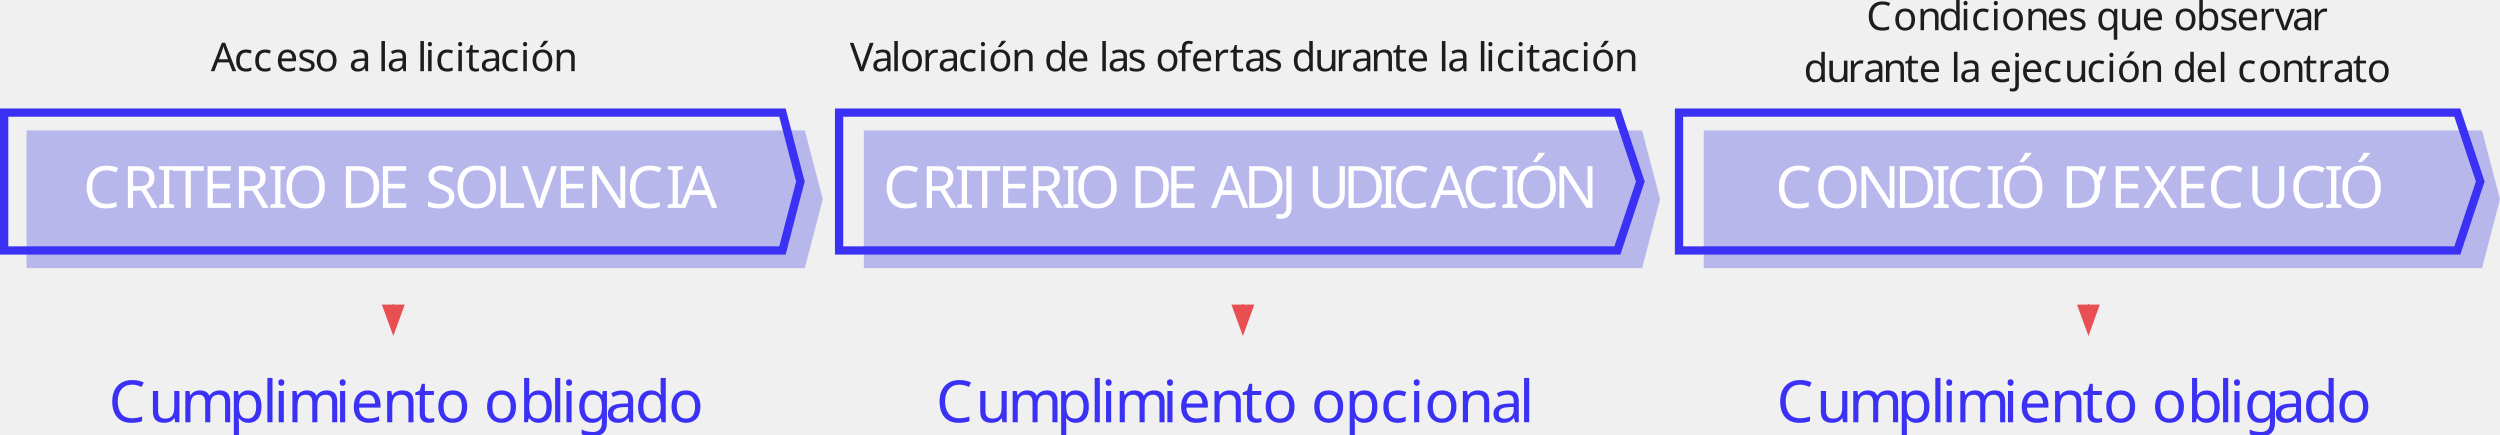
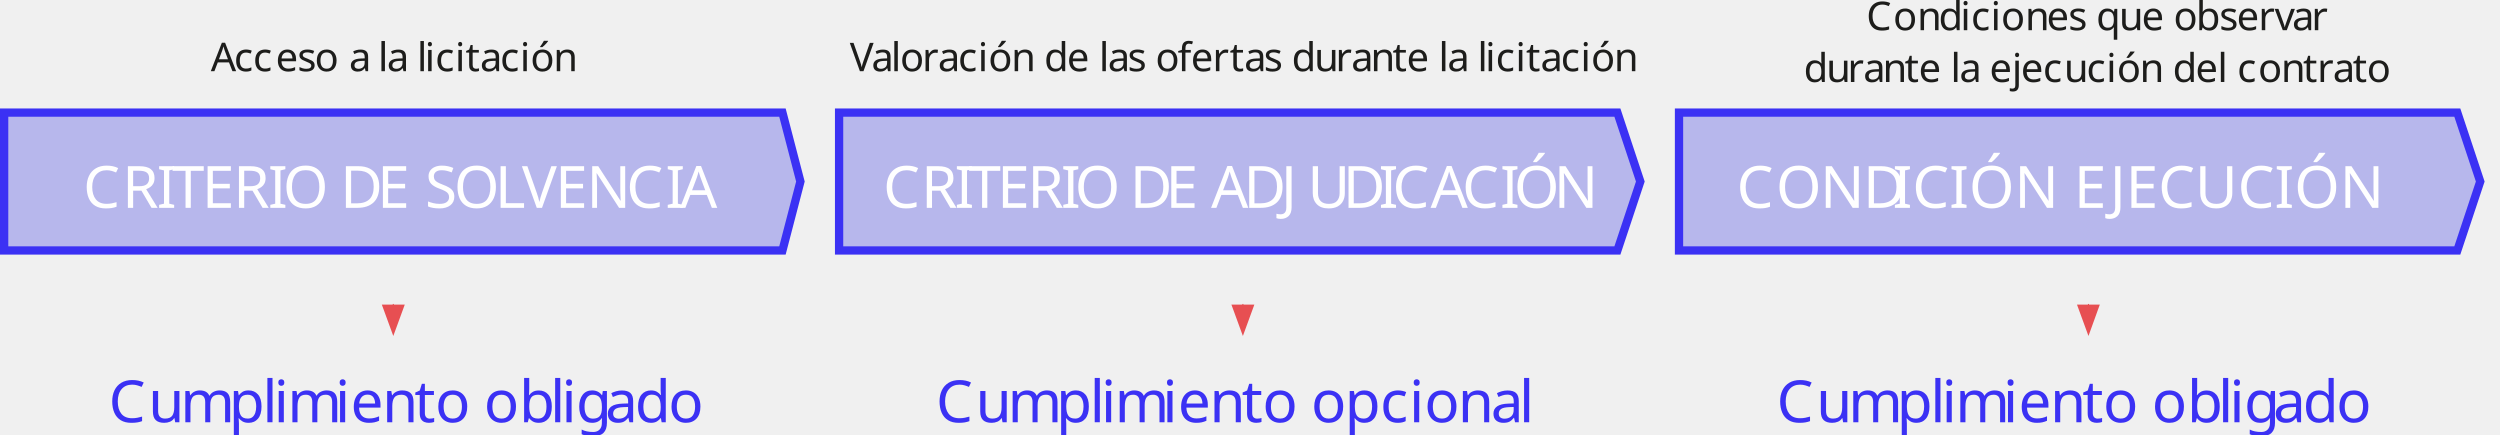
<svg xmlns="http://www.w3.org/2000/svg" xmlns:xlink="http://www.w3.org/1999/xlink" version="1.1" id="Capa_1" x="0px" y="0px" viewBox="0 0 1809.7 314.374" xml:space="preserve" width="1809.7" height="314.374">
  <defs id="defs519" />
  <style type="text/css" id="style2">
	.st0{clip-path:url(#SVGID_2_);fill:#FFFFFF;fill-opacity:0;}
	.st1{fill:#B7B7EC;}
	.st2{fill:none;stroke:#E74F52;stroke-width:0.752;}
	.st3{fill:#E74F52;}
	.st4{fill:none;stroke:#3B31F4;stroke-width:6;}
	.st5{fill:#FFFFFF;}
	.st6{font-family:'Apercu-Light';}
	.st7{font-size:42.199px;}
	.st8{letter-spacing:-1;}
	.st9{letter-spacing:-2;}
	.st10{fill:#3B31F4;}
	.st11{fill:#1D1D1B;}
	.st12{font-size:28.772px;}
</style>
  <g id="g24" transform="translate(-500.6,-566.1868)">
    <g id="g22">
      <g id="g20">
        <g id="g18">
          <g id="g16">
            <g id="g14">
              <g id="g12">
                <defs id="defs5">
                  <rect id="SVGID_1_" x="-1560.5" y="-3198.4" width="499" height="373" />
                </defs>
                <clipPath id="SVGID_2_">
                  <use xlink:href="#SVGID_1_" style="overflow:visible" id="use7" x="0" y="0" width="100%" height="100%" />
                </clipPath>
                <rect x="-1560.5" y="-3198.4" class="st0" width="499" height="373" clip-path="url(#SVGID_2_)" id="rect10" style="fill:#ffffff;fill-opacity:0" />
              </g>
            </g>
          </g>
        </g>
      </g>
    </g>
  </g>
  <g id="g514" transform="translate(-500.6,-566.1868)">
-     <polygon class="st1" points="1083.2,760.3 1096.2,710.4 1083.2,660.6 519.8,660.6 519.8,760.3 " id="polygon26" style="fill:#b7b7ec" />
-     <polygon class="st1" points="1689.3,760.3 1702.3,710.4 1689.3,660.6 1125.9,660.6 1125.9,760.3 " id="polygon28" style="fill:#b7b7ec" />
-     <polygon class="st1" points="2297.3,760.3 2310.3,710.4 2297.3,660.6 1733.9,660.6 1733.9,760.3 " id="polygon30" style="fill:#b7b7ec" />
+     <polygon class="st1" points="519.8,760.3 1083.2,760.3 1096.2,710.4 1083.2,660.6 519.8,660.6 " id="polygon26" style="fill:#b7b7ec" transform="translate(-16,-12)" />
+     <polygon class="st1" points="1125.9,760.3 1689.3,760.3 1702.3,710.4 1689.3,660.6 1125.9,660.6 " id="polygon28" style="fill:#b7b7ec" transform="translate(-16,-12)" />
+     <polygon class="st1" points="1733.9,760.3 2297.3,760.3 2310.3,710.4 2297.3,660.6 1733.9,660.6 " id="polygon30" style="fill:#b7b7ec" transform="translate(-16,-12)" />
    <line class="st2" x1="785.3" y1="786.2" x2="785.3" y2="792.9" id="line32" style="fill:none;stroke:#e74f52;stroke-width:0.752" />
    <polygon class="st3" points="777,786.7 785.3,809.4 793.6,786.7 " id="polygon34" style="fill:#e74f52" />
    <line class="st2" x1="1400.3" y1="786.2" x2="1400.3" y2="792.9" id="line36" style="fill:none;stroke:#e74f52;stroke-width:0.752" />
    <polygon class="st3" points="1392,786.7 1400.3,809.4 1408.6,786.7 " id="polygon38" style="fill:#e74f52" />
    <line class="st2" x1="2012.4" y1="786.2" x2="2012.4" y2="792.9" id="line40" style="fill:none;stroke:#e74f52;stroke-width:0.752" />
    <polygon class="st3" points="2004.1,786.7 2012.4,809.4 2020.6,786.7 " id="polygon42" style="fill:#e74f52" />
    <polygon class="st4" points="1067,747.5 1080,697.6 1067,647.7 503.6,647.7 503.6,747.5 " id="polygon44" style="fill:none;stroke:#3b31f4;stroke-width:6" />
    <polygon class="st4" points="1671.4,747.5 1688,697.6 1671.4,647.7 1108,647.7 1108,747.5 " id="polygon46" style="fill:none;stroke:#3b31f4;stroke-width:6" />
    <polygon class="st4" points="2279.4,747.5 2296,697.6 2279.4,647.7 1716,647.7 1716,747.5 " id="polygon48" style="fill:none;stroke:#3b31f4;stroke-width:6" />
    <text transform="translate(560.7839,716.6384)" id="text88">
      <tspan x="0" y="0" class="st5 st6 st7" id="tspan50" style="font-size:42.199px;font-family:Apercu-Light;fill:#ffffff">C</tspan>
      <tspan x="28.3" y="0" class="st5 st6 st7 st8" id="tspan52" style="font-size:42.199px;font-family:Apercu-Light;letter-spacing:-1;fill:#ffffff">R</tspan>
      <tspan x="53.3" y="0" class="st5 st6 st7" id="tspan54" style="font-size:42.199px;font-family:Apercu-Light;fill:#ffffff">I</tspan>
      <tspan x="64.3" y="0" class="st5 st6 st7" id="tspan56" style="font-size:42.199px;font-family:Apercu-Light;fill:#ffffff">T</tspan>
      <tspan x="86" y="0" class="st5 st6 st7 st8" id="tspan58" style="font-size:42.199px;font-family:Apercu-Light;letter-spacing:-1;fill:#ffffff">E</tspan>
      <tspan x="108.7" y="0" class="st5 st6 st7 st8" id="tspan60" style="font-size:42.199px;font-family:Apercu-Light;letter-spacing:-1;fill:#ffffff">R</tspan>
      <tspan x="133.8" y="0" class="st5 st6 st7" id="tspan62" style="font-size:42.199px;font-family:Apercu-Light;fill:#ffffff">I</tspan>
      <tspan x="144.6" y="0" class="st5 st6 st7" id="tspan64" style="font-size:42.199px;font-family:Apercu-Light;fill:#ffffff">O </tspan>
      <tspan x="186.1" y="0" class="st5 st6 st7 st8" id="tspan66" style="font-size:42.199px;font-family:Apercu-Light;letter-spacing:-1;fill:#ffffff">D</tspan>
      <tspan x="212.9" y="0" class="st5 st6 st7" id="tspan68" style="font-size:42.199px;font-family:Apercu-Light;fill:#ffffff">E </tspan>
      <tspan x="247.5" y="0" class="st5 st6 st7" id="tspan70" style="font-size:42.199px;font-family:Apercu-Light;fill:#ffffff">S</tspan>
      <tspan x="268.4" y="0" class="st5 st6 st7 st8" id="tspan72" style="font-size:42.199px;font-family:Apercu-Light;letter-spacing:-1;fill:#ffffff">O</tspan>
      <tspan x="298.1" y="0" class="st5 st6 st7 st9" id="tspan74" style="font-size:42.199px;font-family:Apercu-Light;letter-spacing:-2;fill:#ffffff">L</tspan>
      <tspan x="317.6" y="0" class="st5 st6 st7" id="tspan76" style="font-size:42.199px;font-family:Apercu-Light;fill:#ffffff">V</tspan>
      <tspan x="341.7" y="0" class="st5 st6 st7 st8" id="tspan78" style="font-size:42.199px;font-family:Apercu-Light;letter-spacing:-1;fill:#ffffff">E</tspan>
      <tspan x="364.4" y="0" class="st5 st6 st7" id="tspan80" style="font-size:42.199px;font-family:Apercu-Light;fill:#ffffff">N</tspan>
      <tspan x="393.2" y="0" class="st5 st6 st7" id="tspan82" style="font-size:42.199px;font-family:Apercu-Light;fill:#ffffff">C</tspan>
      <tspan x="421.5" y="0" class="st5 st6 st7" id="tspan84" style="font-size:42.199px;font-family:Apercu-Light;fill:#ffffff">I</tspan>
      <tspan x="432.1" y="0" class="st5 st6 st7" id="tspan86" style="font-size:42.199px;font-family:Apercu-Light;fill:#ffffff">A</tspan>
    </text>
    <text transform="translate(1139.876,716.6384)" id="text136">
      <tspan x="0" y="0" class="st5 st6 st7 st8" id="tspan90" style="font-size:42.199px;font-family:Apercu-Light;letter-spacing:-1;fill:#ffffff">C</tspan>
      <tspan x="27.5" y="0" class="st5 st6 st7 st9" id="tspan92" style="font-size:42.199px;font-family:Apercu-Light;letter-spacing:-2;fill:#ffffff">R</tspan>
      <tspan x="51.7" y="0" class="st5 st6 st7 st8" id="tspan94" style="font-size:42.199px;font-family:Apercu-Light;letter-spacing:-1;fill:#ffffff">I</tspan>
      <tspan x="61.8" y="0" class="st5 st6 st7" id="tspan96" style="font-size:42.199px;font-family:Apercu-Light;fill:#ffffff">T</tspan>
      <tspan x="82.6" y="0" class="st5 st6 st7 st9" id="tspan98" style="font-size:42.199px;font-family:Apercu-Light;letter-spacing:-2;fill:#ffffff">E</tspan>
      <tspan x="104.5" y="0" class="st5 st6 st7 st9" id="tspan100" style="font-size:42.199px;font-family:Apercu-Light;letter-spacing:-2;fill:#ffffff">R</tspan>
      <tspan x="128.7" y="0" class="st5 st6 st7 st8" id="tspan102" style="font-size:42.199px;font-family:Apercu-Light;letter-spacing:-1;fill:#ffffff">I</tspan>
      <tspan x="138.7" y="0" class="st5 st6 st7" id="tspan104" style="font-size:42.199px;font-family:Apercu-Light;fill:#ffffff">O</tspan>
      <tspan x="168.7" y="0" class="st5 st6 st7" id="tspan106" style="font-size:42.199px;font-family:Apercu-Light;fill:#ffffff"> </tspan>
      <tspan x="178.6" y="0" class="st5 st6 st7 st8" id="tspan108" style="font-size:42.199px;font-family:Apercu-Light;letter-spacing:-1;fill:#ffffff">D</tspan>
      <tspan x="204.5" y="0" class="st5 st6 st7" id="tspan110" style="font-size:42.199px;font-family:Apercu-Light;fill:#ffffff">E </tspan>
      <tspan x="237.4" y="0" class="st5 st6 st7 st8" id="tspan112" style="font-size:42.199px;font-family:Apercu-Light;letter-spacing:-1;fill:#ffffff">A</tspan>
      <tspan x="260.9" y="0" class="st5 st6 st7" id="tspan114" style="font-size:42.199px;font-family:Apercu-Light;fill:#ffffff">D</tspan>
      <tspan x="288" y="0" class="st5 st6 st7 st8" id="tspan116" style="font-size:42.199px;font-family:Apercu-Light;letter-spacing:-1;fill:#ffffff">J</tspan>
      <tspan x="307.2" y="0" class="st5 st6 st7 st9" id="tspan118" style="font-size:42.199px;font-family:Apercu-Light;letter-spacing:-2;fill:#ffffff">U</tspan>
      <tspan x="332.8" y="0" class="st5 st6 st7 st8" id="tspan120" style="font-size:42.199px;font-family:Apercu-Light;letter-spacing:-1;fill:#ffffff">D</tspan>
      <tspan x="358.7" y="0" class="st5 st6 st7 st8" id="tspan122" style="font-size:42.199px;font-family:Apercu-Light;letter-spacing:-1;fill:#ffffff">I</tspan>
      <tspan x="368.7" y="0" class="st5 st6 st7 st8" id="tspan124" style="font-size:42.199px;font-family:Apercu-Light;letter-spacing:-1;fill:#ffffff">C</tspan>
      <tspan x="396.3" y="0" class="st5 st6 st7 st8" id="tspan126" style="font-size:42.199px;font-family:Apercu-Light;letter-spacing:-1;fill:#ffffff">A</tspan>
      <tspan x="419.1" y="0" class="st5 st6 st7 st8" id="tspan128" style="font-size:42.199px;font-family:Apercu-Light;letter-spacing:-1;fill:#ffffff">C</tspan>
      <tspan x="446.6" y="0" class="st5 st6 st7 st8" id="tspan130" style="font-size:42.199px;font-family:Apercu-Light;letter-spacing:-1;fill:#ffffff">I</tspan>
      <tspan x="456.6" y="0" class="st5 st6 st7 st9" id="tspan132" style="font-size:42.199px;font-family:Apercu-Light;letter-spacing:-2;fill:#ffffff">Ó</tspan>
      <tspan x="485.5" y="0" class="st5 st6 st7" id="tspan134" style="font-size:42.199px;font-family:Apercu-Light;fill:#ffffff">N</tspan>
    </text>
-     <text transform="translate(1785.682,716.6384)" id="text170">
-       <tspan x="0" y="0" class="st5 st6 st7" id="tspan138" style="font-size:42.199px;font-family:Apercu-Light;fill:#ffffff">C</tspan>
-       <tspan x="28.5" y="0" class="st5 st6 st7 st8" id="tspan140" style="font-size:42.199px;font-family:Apercu-Light;letter-spacing:-1;fill:#ffffff">O</tspan>
-       <tspan x="58.3" y="0" class="st5 st6 st7 st8" id="tspan142" style="font-size:42.199px;font-family:Apercu-Light;letter-spacing:-1;fill:#ffffff">N</tspan>
-       <tspan x="86.1" y="0" class="st5 st6 st7 st8" id="tspan144" style="font-size:42.199px;font-family:Apercu-Light;letter-spacing:-1;fill:#ffffff">D</tspan>
-       <tspan x="112.9" y="0" class="st5 st6 st7" id="tspan146" style="font-size:42.199px;font-family:Apercu-Light;fill:#ffffff">I</tspan>
-       <tspan x="123.8" y="0" class="st5 st6 st7" id="tspan148" style="font-size:42.199px;font-family:Apercu-Light;fill:#ffffff">C</tspan>
-       <tspan x="152.1" y="0" class="st5 st6 st7" id="tspan150" style="font-size:42.199px;font-family:Apercu-Light;fill:#ffffff">I</tspan>
-       <tspan x="163" y="0" class="st5 st6 st7" id="tspan152" style="font-size:42.199px;font-family:Apercu-Light;fill:#ffffff">Ó D</tspan>
-       <tspan x="232.4" y="0" class="st5 st6 st7 st8" id="tspan154" style="font-size:42.199px;font-family:Apercu-Light;letter-spacing:-1;fill:#ffffff">’</tspan>
-       <tspan x="242.3" y="0" class="st5 st6 st7" id="tspan156" style="font-size:42.199px;font-family:Apercu-Light;fill:#ffffff">E</tspan>
-       <tspan x="266.3" y="0" class="st5 st6 st7" id="tspan158" style="font-size:42.199px;font-family:Apercu-Light;fill:#ffffff">X</tspan>
-       <tspan x="289.8" y="0" class="st5 st6 st7" id="tspan160" style="font-size:42.199px;font-family:Apercu-Light;fill:#ffffff">E</tspan>
-       <tspan x="312.8" y="0" class="st5 st6 st7" id="tspan162" style="font-size:42.199px;font-family:Apercu-Light;fill:#ffffff">C</tspan>
-       <tspan x="341.5" y="0" class="st5 st6 st7" id="tspan164" style="font-size:42.199px;font-family:Apercu-Light;fill:#ffffff">UC</tspan>
-       <tspan x="397.1" y="0" class="st5 st6 st7" id="tspan166" style="font-size:42.199px;font-family:Apercu-Light;fill:#ffffff">I</tspan>
-       <tspan x="408" y="0" class="st5 st6 st7" id="tspan168" style="font-size:42.199px;font-family:Apercu-Light;fill:#ffffff">Ó</tspan>
+     <text id="text170" x="1757.682" y="716.638">
+       <tspan x="1757.682" y="716.638" class="st5 st6 st7" id="tspan138" style="font-size:42.199px;font-family:Apercu-Light;fill:#ffffff">C</tspan>
+       <tspan x="1786.182" y="716.638" class="st5 st6 st7 st8" id="tspan140" style="font-size:42.199px;font-family:Apercu-Light;letter-spacing:-1;fill:#ffffff">OND</tspan>
+       <tspan x="1870.582" y="716.638" class="st5 st6 st7" id="tspan146" style="font-size:42.199px;font-family:Apercu-Light;fill:#ffffff">ICIÓN EJECUCIÓN</tspan>
    </text>
    <text transform="translate(579.2664,871.8454)" id="text210">
      <tspan x="0" y="0" class="st10 st6 st7" id="tspan172" style="font-size:42.199px;font-family:Apercu-Light;fill:#3b31f4">C</tspan>
      <tspan x="28.7" y="0" class="st10 st6 st7 st8" id="tspan174" style="font-size:42.199px;font-family:Apercu-Light;letter-spacing:-1;fill:#3b31f4">u</tspan>
      <tspan x="51.9" y="0" class="st10 st6 st7" id="tspan176" style="font-size:42.199px;font-family:Apercu-Light;fill:#3b31f4">m</tspan>
      <tspan x="87" y="0" class="st10 st6 st7" id="tspan178" style="font-size:42.199px;font-family:Apercu-Light;fill:#3b31f4">p</tspan>
      <tspan x="111.3" y="0" class="st10 st6 st7 st9" id="tspan180" style="font-size:42.199px;font-family:Apercu-Light;letter-spacing:-2;fill:#3b31f4">l</tspan>
      <tspan x="119.5" y="0" class="st10 st6 st7 st8" id="tspan182" style="font-size:42.199px;font-family:Apercu-Light;letter-spacing:-1;fill:#3b31f4">i</tspan>
      <tspan x="129.4" y="0" class="st10 st6 st7 st8" id="tspan184" style="font-size:42.199px;font-family:Apercu-Light;letter-spacing:-1;fill:#3b31f4">m</tspan>
      <tspan x="163.9" y="0" class="st10 st6 st7" id="tspan186" style="font-size:42.199px;font-family:Apercu-Light;fill:#3b31f4">i</tspan>
      <tspan x="175.1" y="0" class="st10 st6 st7" id="tspan188" style="font-size:42.199px;font-family:Apercu-Light;fill:#3b31f4">e</tspan>
      <tspan x="198" y="0" class="st10 st6 st7" id="tspan190" style="font-size:42.199px;font-family:Apercu-Light;fill:#3b31f4">n</tspan>
      <tspan x="221.3" y="0" class="st10 st6 st7" id="tspan192" style="font-size:42.199px;font-family:Apercu-Light;fill:#3b31f4">t</tspan>
      <tspan x="236.3" y="0" class="st10 st6 st7" id="tspan194" style="font-size:42.199px;font-family:Apercu-Light;fill:#3b31f4">o </tspan>
      <tspan x="271.6" y="0" class="st10 st6 st7" id="tspan196" style="font-size:42.199px;font-family:Apercu-Light;fill:#3b31f4">ob</tspan>
      <tspan x="319.6" y="0" class="st10 st6 st7 st9" id="tspan198" style="font-size:42.199px;font-family:Apercu-Light;letter-spacing:-2;fill:#3b31f4">l</tspan>
      <tspan x="327.8" y="0" class="st10 st6 st7 st8" id="tspan200" style="font-size:42.199px;font-family:Apercu-Light;letter-spacing:-1;fill:#3b31f4">i</tspan>
      <tspan x="338.3" y="0" class="st10 st6 st7" id="tspan202" style="font-size:42.199px;font-family:Apercu-Light;fill:#3b31f4">g</tspan>
      <tspan x="359.4" y="0" class="st10 st6 st7" id="tspan204" style="font-size:42.199px;font-family:Apercu-Light;fill:#3b31f4">a</tspan>
      <tspan x="380.9" y="0" class="st10 st6 st7 st8" id="tspan206" style="font-size:42.199px;font-family:Apercu-Light;letter-spacing:-1;fill:#3b31f4">d</tspan>
      <tspan x="405.1" y="0" class="st10 st6 st7" id="tspan208" style="font-size:42.199px;font-family:Apercu-Light;fill:#3b31f4">o </tspan>
    </text>
    <text transform="translate(1178.149,871.8454)" id="text252">
      <tspan x="0" y="0" class="st10 st6 st7" id="tspan212" style="font-size:42.199px;font-family:Apercu-Light;fill:#3b31f4">C</tspan>
      <tspan x="28.7" y="0" class="st10 st6 st7 st8" id="tspan214" style="font-size:42.199px;font-family:Apercu-Light;letter-spacing:-1;fill:#3b31f4">u</tspan>
      <tspan x="51.9" y="0" class="st10 st6 st7" id="tspan216" style="font-size:42.199px;font-family:Apercu-Light;fill:#3b31f4">m</tspan>
      <tspan x="87" y="0" class="st10 st6 st7" id="tspan218" style="font-size:42.199px;font-family:Apercu-Light;fill:#3b31f4">p</tspan>
      <tspan x="111.3" y="0" class="st10 st6 st7 st9" id="tspan220" style="font-size:42.199px;font-family:Apercu-Light;letter-spacing:-2;fill:#3b31f4">l</tspan>
      <tspan x="119.5" y="0" class="st10 st6 st7 st8" id="tspan222" style="font-size:42.199px;font-family:Apercu-Light;letter-spacing:-1;fill:#3b31f4">i</tspan>
      <tspan x="129.4" y="0" class="st10 st6 st7 st8" id="tspan224" style="font-size:42.199px;font-family:Apercu-Light;letter-spacing:-1;fill:#3b31f4">m</tspan>
      <tspan x="163.9" y="0" class="st10 st6 st7" id="tspan226" style="font-size:42.199px;font-family:Apercu-Light;fill:#3b31f4">i</tspan>
      <tspan x="175.1" y="0" class="st10 st6 st7" id="tspan228" style="font-size:42.199px;font-family:Apercu-Light;fill:#3b31f4">e</tspan>
      <tspan x="198" y="0" class="st10 st6 st7" id="tspan230" style="font-size:42.199px;font-family:Apercu-Light;fill:#3b31f4">n</tspan>
      <tspan x="221.3" y="0" class="st10 st6 st7" id="tspan232" style="font-size:42.199px;font-family:Apercu-Light;fill:#3b31f4">t</tspan>
      <tspan x="236.3" y="0" class="st10 st6 st7" id="tspan234" style="font-size:42.199px;font-family:Apercu-Light;fill:#3b31f4">o </tspan>
      <tspan x="271.5" y="0" class="st10 st6 st7" id="tspan236" style="font-size:42.199px;font-family:Apercu-Light;fill:#3b31f4">o</tspan>
      <tspan x="295.9" y="0" class="st10 st6 st7" id="tspan238" style="font-size:42.199px;font-family:Apercu-Light;fill:#3b31f4">p</tspan>
      <tspan x="321.5" y="0" class="st10 st6 st7 st8" id="tspan240" style="font-size:42.199px;font-family:Apercu-Light;letter-spacing:-1;fill:#3b31f4">c</tspan>
      <tspan x="342.5" y="0" class="st10 st6 st7" id="tspan242" style="font-size:42.199px;font-family:Apercu-Light;fill:#3b31f4">i</tspan>
      <tspan x="353.5" y="0" class="st10 st6 st7" id="tspan244" style="font-size:42.199px;font-family:Apercu-Light;fill:#3b31f4">o</tspan>
      <tspan x="377.8" y="0" class="st10 st6 st7" id="tspan246" style="font-size:42.199px;font-family:Apercu-Light;fill:#3b31f4">n</tspan>
      <tspan x="401.6" y="0" class="st10 st6 st7" id="tspan248" style="font-size:42.199px;font-family:Apercu-Light;fill:#3b31f4">a</tspan>
      <tspan x="422.1" y="0" class="st10 st6 st7" id="tspan250" style="font-size:42.199px;font-family:Apercu-Light;fill:#3b31f4">l</tspan>
    </text>
    <text transform="translate(1786.651,871.8454)" id="text292">
      <tspan x="0" y="0" class="st10 st6 st7" id="tspan254" style="font-size:42.199px;font-family:Apercu-Light;fill:#3b31f4">C</tspan>
      <tspan x="28.7" y="0" class="st10 st6 st7 st8" id="tspan256" style="font-size:42.199px;font-family:Apercu-Light;letter-spacing:-1;fill:#3b31f4">u</tspan>
      <tspan x="51.9" y="0" class="st10 st6 st7" id="tspan258" style="font-size:42.199px;font-family:Apercu-Light;fill:#3b31f4">m</tspan>
      <tspan x="87" y="0" class="st10 st6 st7" id="tspan260" style="font-size:42.199px;font-family:Apercu-Light;fill:#3b31f4">p</tspan>
      <tspan x="111.3" y="0" class="st10 st6 st7 st9" id="tspan262" style="font-size:42.199px;font-family:Apercu-Light;letter-spacing:-2;fill:#3b31f4">l</tspan>
      <tspan x="119.5" y="0" class="st10 st6 st7 st8" id="tspan264" style="font-size:42.199px;font-family:Apercu-Light;letter-spacing:-1;fill:#3b31f4">i</tspan>
      <tspan x="129.4" y="0" class="st10 st6 st7 st8" id="tspan266" style="font-size:42.199px;font-family:Apercu-Light;letter-spacing:-1;fill:#3b31f4">m</tspan>
      <tspan x="163.9" y="0" class="st10 st6 st7" id="tspan268" style="font-size:42.199px;font-family:Apercu-Light;fill:#3b31f4">i</tspan>
      <tspan x="175.1" y="0" class="st10 st6 st7" id="tspan270" style="font-size:42.199px;font-family:Apercu-Light;fill:#3b31f4">e</tspan>
      <tspan x="198" y="0" class="st10 st6 st7" id="tspan272" style="font-size:42.199px;font-family:Apercu-Light;fill:#3b31f4">n</tspan>
      <tspan x="221.3" y="0" class="st10 st6 st7" id="tspan274" style="font-size:42.199px;font-family:Apercu-Light;fill:#3b31f4">t</tspan>
      <tspan x="236.3" y="0" class="st10 st6 st7" id="tspan276" style="font-size:42.199px;font-family:Apercu-Light;fill:#3b31f4">o </tspan>
      <tspan x="271.6" y="0" class="st10 st6 st7" id="tspan278" style="font-size:42.199px;font-family:Apercu-Light;fill:#3b31f4">ob</tspan>
      <tspan x="319.6" y="0" class="st10 st6 st7 st9" id="tspan280" style="font-size:42.199px;font-family:Apercu-Light;letter-spacing:-2;fill:#3b31f4">l</tspan>
      <tspan x="327.8" y="0" class="st10 st6 st7 st8" id="tspan282" style="font-size:42.199px;font-family:Apercu-Light;letter-spacing:-1;fill:#3b31f4">i</tspan>
      <tspan x="338.4" y="0" class="st10 st6 st7" id="tspan284" style="font-size:42.199px;font-family:Apercu-Light;fill:#3b31f4">g</tspan>
      <tspan x="359.4" y="0" class="st10 st6 st7" id="tspan286" style="font-size:42.199px;font-family:Apercu-Light;fill:#3b31f4">a</tspan>
      <tspan x="380.9" y="0" class="st10 st6 st7 st8" id="tspan288" style="font-size:42.199px;font-family:Apercu-Light;letter-spacing:-1;fill:#3b31f4">d</tspan>
      <tspan x="405.1" y="0" class="st10 st6 st7" id="tspan290" style="font-size:42.199px;font-family:Apercu-Light;fill:#3b31f4">o </tspan>
    </text>
    <text transform="translate(653.1765,617.736)" id="text328">
      <tspan x="0" y="0" class="st11 st6 st12" id="tspan294" style="font-size:28.772px;font-family:Apercu-Light;fill:#1d1d1b">A</tspan>
      <tspan x="16.8" y="0" class="st11 st6 st12" id="tspan296" style="font-size:28.772px;font-family:Apercu-Light;fill:#1d1d1b">cc</tspan>
      <tspan x="47" y="0" class="st11 st6 st12" id="tspan298" style="font-size:28.772px;font-family:Apercu-Light;fill:#1d1d1b">e</tspan>
      <tspan x="62.7" y="0" class="st11 st6 st12" id="tspan300" style="font-size:28.772px;font-family:Apercu-Light;fill:#1d1d1b">s</tspan>
      <tspan x="75.2" y="0" class="st11 st6 st12" id="tspan302" style="font-size:28.772px;font-family:Apercu-Light;fill:#1d1d1b">o a </tspan>
      <tspan x="121.1" y="0" class="st11 st6 st12" id="tspan304" style="font-size:28.772px;font-family:Apercu-Light;fill:#1d1d1b">l</tspan>
      <tspan x="127.5" y="0" class="st11 st6 st12" id="tspan306" style="font-size:28.772px;font-family:Apercu-Light;fill:#1d1d1b">a </tspan>
      <tspan x="149.3" y="0" class="st11 st6 st12 st8" id="tspan308" style="font-size:28.772px;font-family:Apercu-Light;letter-spacing:-1;fill:#1d1d1b">l</tspan>
      <tspan x="154.9" y="0" class="st11 st6 st12" id="tspan310" style="font-size:28.772px;font-family:Apercu-Light;fill:#1d1d1b">i</tspan>
      <tspan x="162.5" y="0" class="st11 st6 st12" id="tspan312" style="font-size:28.772px;font-family:Apercu-Light;fill:#1d1d1b">c</tspan>
      <tspan x="176.8" y="0" class="st11 st6 st12" id="tspan314" style="font-size:28.772px;font-family:Apercu-Light;fill:#1d1d1b">i</tspan>
      <tspan x="184.4" y="0" class="st11 st6 st12" id="tspan316" style="font-size:28.772px;font-family:Apercu-Light;fill:#1d1d1b">t</tspan>
      <tspan x="194.9" y="0" class="st11 st6 st12" id="tspan318" style="font-size:28.772px;font-family:Apercu-Light;fill:#1d1d1b">a</tspan>
      <tspan x="209.5" y="0" class="st11 st6 st12" id="tspan320" style="font-size:28.772px;font-family:Apercu-Light;fill:#1d1d1b">c</tspan>
      <tspan x="223.8" y="0" class="st11 st6 st12" id="tspan322" style="font-size:28.772px;font-family:Apercu-Light;fill:#1d1d1b">i</tspan>
      <tspan x="231.4" y="0" class="st11 st6 st12" id="tspan324" style="font-size:28.772px;font-family:Apercu-Light;fill:#1d1d1b">ó</tspan>
      <tspan x="248" y="0" class="st11 st6 st12" id="tspan326" style="font-size:28.772px;font-family:Apercu-Light;fill:#1d1d1b">n</tspan>
    </text>
    <text transform="translate(1851.606,588.0466)" id="text370">
      <tspan x="0" y="0" class="st11 st6 st12" id="tspan330" style="font-size:28.772px;font-family:Apercu-Light;fill:#1d1d1b">C</tspan>
      <tspan x="19.4" y="0" class="st11 st6 st12" id="tspan332" style="font-size:28.772px;font-family:Apercu-Light;fill:#1d1d1b">on</tspan>
      <tspan x="52.3" y="0" class="st11 st6 st12 st8" id="tspan334" style="font-size:28.772px;font-family:Apercu-Light;letter-spacing:-1;fill:#1d1d1b">d</tspan>
      <tspan x="68.1" y="0" class="st11 st6 st12" id="tspan336" style="font-size:28.772px;font-family:Apercu-Light;fill:#1d1d1b">i</tspan>
      <tspan x="75.8" y="0" class="st11 st6 st12" id="tspan338" style="font-size:28.772px;font-family:Apercu-Light;fill:#1d1d1b">c</tspan>
      <tspan x="90" y="0" class="st11 st6 st12" id="tspan340" style="font-size:28.772px;font-family:Apercu-Light;fill:#1d1d1b">i</tspan>
      <tspan x="97.5" y="0" class="st11 st6 st12" id="tspan342" style="font-size:28.772px;font-family:Apercu-Light;fill:#1d1d1b">on</tspan>
      <tspan x="130.5" y="0" class="st11 st6 st12" id="tspan344" style="font-size:28.772px;font-family:Apercu-Light;fill:#1d1d1b">e</tspan>
      <tspan x="146.2" y="0" class="st11 st6 st12" id="tspan346" style="font-size:28.772px;font-family:Apercu-Light;fill:#1d1d1b">s </tspan>
      <tspan x="166.4" y="0" class="st11 st6 st12" id="tspan348" style="font-size:28.772px;font-family:Apercu-Light;fill:#1d1d1b">q</tspan>
      <tspan x="182.9" y="0" class="st11 st6 st12" id="tspan350" style="font-size:28.772px;font-family:Apercu-Light;fill:#1d1d1b">u</tspan>
      <tspan x="199.3" y="0" class="st11 st6 st12" id="tspan352" style="font-size:28.772px;font-family:Apercu-Light;fill:#1d1d1b">e </tspan>
      <tspan x="222.4" y="0" class="st11 st6 st12" id="tspan354" style="font-size:28.772px;font-family:Apercu-Light;fill:#1d1d1b">o</tspan>
      <tspan x="238.6" y="0" class="st11 st6 st12" id="tspan356" style="font-size:28.772px;font-family:Apercu-Light;fill:#1d1d1b">b</tspan>
      <tspan x="255.5" y="0" class="st11 st6 st12" id="tspan358" style="font-size:28.772px;font-family:Apercu-Light;fill:#1d1d1b">s</tspan>
      <tspan x="268.1" y="0" class="st11 st6 st12" id="tspan360" style="font-size:28.772px;font-family:Apercu-Light;fill:#1d1d1b">e</tspan>
      <tspan x="283.8" y="0" class="st11 st6 st12" id="tspan362" style="font-size:28.772px;font-family:Apercu-Light;fill:#1d1d1b">r</tspan>
      <tspan x="295.6" y="0" class="st11 st6 st12" id="tspan364" style="font-size:28.772px;font-family:Apercu-Light;fill:#1d1d1b">v</tspan>
      <tspan x="308.2" y="0" class="st11 st6 st12" id="tspan366" style="font-size:28.772px;font-family:Apercu-Light;fill:#1d1d1b">a</tspan>
      <tspan x="322.2" y="0" class="st11 st6 st12" id="tspan368" style="font-size:28.772px;font-family:Apercu-Light;fill:#1d1d1b">r </tspan>
    </text>
    <text transform="translate(1806.29,625.5349)" id="text428">
      <tspan x="0" y="0" class="st11 st6 st12" id="tspan372" style="font-size:28.772px;font-family:Apercu-Light;fill:#1d1d1b">d</tspan>
      <tspan x="16.3" y="0" class="st11 st6 st12 st8" id="tspan374" style="font-size:28.772px;font-family:Apercu-Light;letter-spacing:-1;fill:#1d1d1b">u</tspan>
      <tspan x="31.7" y="0" class="st11 st6 st12" id="tspan376" style="font-size:28.772px;font-family:Apercu-Light;fill:#1d1d1b">r</tspan>
      <tspan x="43.1" y="0" class="st11 st6 st12" id="tspan378" style="font-size:28.772px;font-family:Apercu-Light;fill:#1d1d1b">a</tspan>
      <tspan x="57.1" y="0" class="st11 st6 st12" id="tspan380" style="font-size:28.772px;font-family:Apercu-Light;fill:#1d1d1b">n</tspan>
      <tspan x="73" y="0" class="st11 st6 st12" id="tspan382" style="font-size:28.772px;font-family:Apercu-Light;fill:#1d1d1b">t</tspan>
      <tspan x="83.2" y="0" class="st11 st6 st12" id="tspan384" style="font-size:28.772px;font-family:Apercu-Light;fill:#1d1d1b">e </tspan>
      <tspan x="106.3" y="0" class="st11 st6 st12" id="tspan386" style="font-size:28.772px;font-family:Apercu-Light;fill:#1d1d1b">l</tspan>
      <tspan x="112.7" y="0" class="st11 st6 st12" id="tspan388" style="font-size:28.772px;font-family:Apercu-Light;fill:#1d1d1b">a </tspan>
      <tspan x="134.5" y="0" class="st11 st6 st12" id="tspan390" style="font-size:28.772px;font-family:Apercu-Light;fill:#1d1d1b">ej</tspan>
      <tspan x="157.2" y="0" class="st11 st6 st12" id="tspan392" style="font-size:28.772px;font-family:Apercu-Light;fill:#1d1d1b">e</tspan>
      <tspan x="173.2" y="0" class="st11 st6 st12" id="tspan394" style="font-size:28.772px;font-family:Apercu-Light;fill:#1d1d1b">c</tspan>
      <tspan x="188.4" y="0" class="st11 st6 st12" id="tspan396" style="font-size:28.772px;font-family:Apercu-Light;fill:#1d1d1b">u</tspan>
      <tspan x="204.7" y="0" class="st11 st6 st12" id="tspan398" style="font-size:28.772px;font-family:Apercu-Light;fill:#1d1d1b">c</tspan>
      <tspan x="219" y="0" class="st11 st6 st12" id="tspan400" style="font-size:28.772px;font-family:Apercu-Light;fill:#1d1d1b">i</tspan>
      <tspan x="226.7" y="0" class="st11 st6 st12" id="tspan402" style="font-size:28.772px;font-family:Apercu-Light;fill:#1d1d1b">ó</tspan>
      <tspan x="243.2" y="0" class="st11 st6 st12" id="tspan404" style="font-size:28.772px;font-family:Apercu-Light;fill:#1d1d1b">n </tspan>
      <tspan x="267.1" y="0" class="st11 st6 st12" id="tspan406" style="font-size:28.772px;font-family:Apercu-Light;fill:#1d1d1b">d</tspan>
      <tspan x="283.6" y="0" class="st11 st6 st12" id="tspan408" style="font-size:28.772px;font-family:Apercu-Light;fill:#1d1d1b">e</tspan>
      <tspan x="299.5" y="0" class="st11 st6 st12" id="tspan410" style="font-size:28.772px;font-family:Apercu-Light;fill:#1d1d1b">l </tspan>
      <tspan x="313.8" y="0" class="st11 st6 st12" id="tspan412" style="font-size:28.772px;font-family:Apercu-Light;fill:#1d1d1b">c</tspan>
      <tspan x="328.9" y="0" class="st11 st6 st12" id="tspan414" style="font-size:28.772px;font-family:Apercu-Light;fill:#1d1d1b">o</tspan>
      <tspan x="345.5" y="0" class="st11 st6 st12" id="tspan416" style="font-size:28.772px;font-family:Apercu-Light;fill:#1d1d1b">n</tspan>
      <tspan x="361.4" y="0" class="st11 st6 st12" id="tspan418" style="font-size:28.772px;font-family:Apercu-Light;fill:#1d1d1b">t</tspan>
      <tspan x="371.7" y="0" class="st11 st6 st12" id="tspan420" style="font-size:28.772px;font-family:Apercu-Light;fill:#1d1d1b">r</tspan>
      <tspan x="383" y="0" class="st11 st6 st12" id="tspan422" style="font-size:28.772px;font-family:Apercu-Light;fill:#1d1d1b">a</tspan>
      <tspan x="397.4" y="0" class="st11 st6 st12" id="tspan424" style="font-size:28.772px;font-family:Apercu-Light;fill:#1d1d1b">t</tspan>
      <tspan x="407.6" y="0" class="st11 st6 st12" id="tspan426" style="font-size:28.772px;font-family:Apercu-Light;fill:#1d1d1b">o</tspan>
    </text>
    <text transform="translate(1115.741,617.736)" id="text512">
      <tspan x="0" y="0" class="st11 st6 st12" id="tspan430" style="font-size:28.772px;font-family:Apercu-Light;fill:#1d1d1b">V</tspan>
      <tspan x="15.7" y="0" class="st11 st6 st12" id="tspan432" style="font-size:28.772px;font-family:Apercu-Light;fill:#1d1d1b">a</tspan>
      <tspan x="29.8" y="0" class="st11 st6 st12" id="tspan434" style="font-size:28.772px;font-family:Apercu-Light;fill:#1d1d1b">l</tspan>
      <tspan x="36.4" y="0" class="st11 st6 st12" id="tspan436" style="font-size:28.772px;font-family:Apercu-Light;fill:#1d1d1b">o</tspan>
      <tspan x="52.4" y="0" class="st11 st6 st12" id="tspan438" style="font-size:28.772px;font-family:Apercu-Light;fill:#1d1d1b">r</tspan>
      <tspan x="63.8" y="0" class="st11 st6 st12" id="tspan440" style="font-size:28.772px;font-family:Apercu-Light;fill:#1d1d1b">a</tspan>
      <tspan x="78.4" y="0" class="st11 st6 st12" id="tspan442" style="font-size:28.772px;font-family:Apercu-Light;fill:#1d1d1b">c</tspan>
      <tspan x="92.7" y="0" class="st11 st6 st12" id="tspan444" style="font-size:28.772px;font-family:Apercu-Light;fill:#1d1d1b">i</tspan>
      <tspan x="100.3" y="0" class="st11 st6 st12" id="tspan446" style="font-size:28.772px;font-family:Apercu-Light;fill:#1d1d1b">ó</tspan>
      <tspan x="116.9" y="0" class="st11 st6 st12" id="tspan448" style="font-size:28.772px;font-family:Apercu-Light;fill:#1d1d1b">n </tspan>
      <tspan x="140.7" y="0" class="st11 st6 st12" id="tspan450" style="font-size:28.772px;font-family:Apercu-Light;fill:#1d1d1b">d</tspan>
      <tspan x="157.2" y="0" class="st11 st6 st12" id="tspan452" style="font-size:28.772px;font-family:Apercu-Light;fill:#1d1d1b">e </tspan>
      <tspan x="180.4" y="0" class="st11 st6 st12" id="tspan454" style="font-size:28.772px;font-family:Apercu-Light;fill:#1d1d1b">l</tspan>
      <tspan x="186.8" y="0" class="st11 st6 st12" id="tspan456" style="font-size:28.772px;font-family:Apercu-Light;fill:#1d1d1b">a</tspan>
      <tspan x="201.1" y="0" class="st11 st6 st12" id="tspan458" style="font-size:28.772px;font-family:Apercu-Light;fill:#1d1d1b">s </tspan>
      <tspan x="221.3" y="0" class="st11 st6 st12" id="tspan460" style="font-size:28.772px;font-family:Apercu-Light;fill:#1d1d1b">o</tspan>
      <tspan x="237.3" y="0" class="st11 st6 st12" id="tspan462" style="font-size:28.772px;font-family:Apercu-Light;fill:#1d1d1b">f</tspan>
      <tspan x="246.9" y="0" class="st11 st6 st12" id="tspan464" style="font-size:28.772px;font-family:Apercu-Light;fill:#1d1d1b">e</tspan>
      <tspan x="262.6" y="0" class="st11 st6 st12" id="tspan466" style="font-size:28.772px;font-family:Apercu-Light;fill:#1d1d1b">r</tspan>
      <tspan x="275" y="0" class="st11 st6 st12" id="tspan468" style="font-size:28.772px;font-family:Apercu-Light;fill:#1d1d1b">t</tspan>
      <tspan x="285.5" y="0" class="st11 st6 st12" id="tspan470" style="font-size:28.772px;font-family:Apercu-Light;fill:#1d1d1b">a</tspan>
      <tspan x="299.7" y="0" class="st11 st6 st12" id="tspan472" style="font-size:28.772px;font-family:Apercu-Light;fill:#1d1d1b">s </tspan>
      <tspan x="319.9" y="0" class="st11 st6 st12" id="tspan474" style="font-size:28.772px;font-family:Apercu-Light;fill:#1d1d1b">d</tspan>
      <tspan x="336.2" y="0" class="st11 st6 st12 st8" id="tspan476" style="font-size:28.772px;font-family:Apercu-Light;letter-spacing:-1;fill:#1d1d1b">u</tspan>
      <tspan x="351.6" y="0" class="st11 st6 st12" id="tspan478" style="font-size:28.772px;font-family:Apercu-Light;fill:#1d1d1b">r</tspan>
      <tspan x="363" y="0" class="st11 st6 st12" id="tspan480" style="font-size:28.772px;font-family:Apercu-Light;fill:#1d1d1b">a</tspan>
      <tspan x="377" y="0" class="st11 st6 st12" id="tspan482" style="font-size:28.772px;font-family:Apercu-Light;fill:#1d1d1b">n</tspan>
      <tspan x="392.9" y="0" class="st11 st6 st12" id="tspan484" style="font-size:28.772px;font-family:Apercu-Light;fill:#1d1d1b">t</tspan>
      <tspan x="403.1" y="0" class="st11 st6 st12" id="tspan486" style="font-size:28.772px;font-family:Apercu-Light;fill:#1d1d1b">e </tspan>
      <tspan x="426.2" y="0" class="st11 st6 st12" id="tspan488" style="font-size:28.772px;font-family:Apercu-Light;fill:#1d1d1b">l</tspan>
      <tspan x="432.6" y="0" class="st11 st6 st12" id="tspan490" style="font-size:28.772px;font-family:Apercu-Light;fill:#1d1d1b">a </tspan>
      <tspan x="454.4" y="0" class="st11 st6 st12 st8" id="tspan492" style="font-size:28.772px;font-family:Apercu-Light;letter-spacing:-1;fill:#1d1d1b">l</tspan>
      <tspan x="460" y="0" class="st11 st6 st12" id="tspan494" style="font-size:28.772px;font-family:Apercu-Light;fill:#1d1d1b">i</tspan>
      <tspan x="467.6" y="0" class="st11 st6 st12" id="tspan496" style="font-size:28.772px;font-family:Apercu-Light;fill:#1d1d1b">c</tspan>
      <tspan x="481.9" y="0" class="st11 st6 st12" id="tspan498" style="font-size:28.772px;font-family:Apercu-Light;fill:#1d1d1b">i</tspan>
      <tspan x="489.5" y="0" class="st11 st6 st12" id="tspan500" style="font-size:28.772px;font-family:Apercu-Light;fill:#1d1d1b">t</tspan>
      <tspan x="500" y="0" class="st11 st6 st12" id="tspan502" style="font-size:28.772px;font-family:Apercu-Light;fill:#1d1d1b">a</tspan>
      <tspan x="514.7" y="0" class="st11 st6 st12" id="tspan504" style="font-size:28.772px;font-family:Apercu-Light;fill:#1d1d1b">c</tspan>
      <tspan x="529" y="0" class="st11 st6 st12" id="tspan506" style="font-size:28.772px;font-family:Apercu-Light;fill:#1d1d1b">i</tspan>
      <tspan x="536.6" y="0" class="st11 st6 st12" id="tspan508" style="font-size:28.772px;font-family:Apercu-Light;fill:#1d1d1b">ó</tspan>
      <tspan x="553.2" y="0" class="st11 st6 st12" id="tspan510" style="font-size:28.772px;font-family:Apercu-Light;fill:#1d1d1b">n</tspan>
    </text>
  </g>
</svg>
